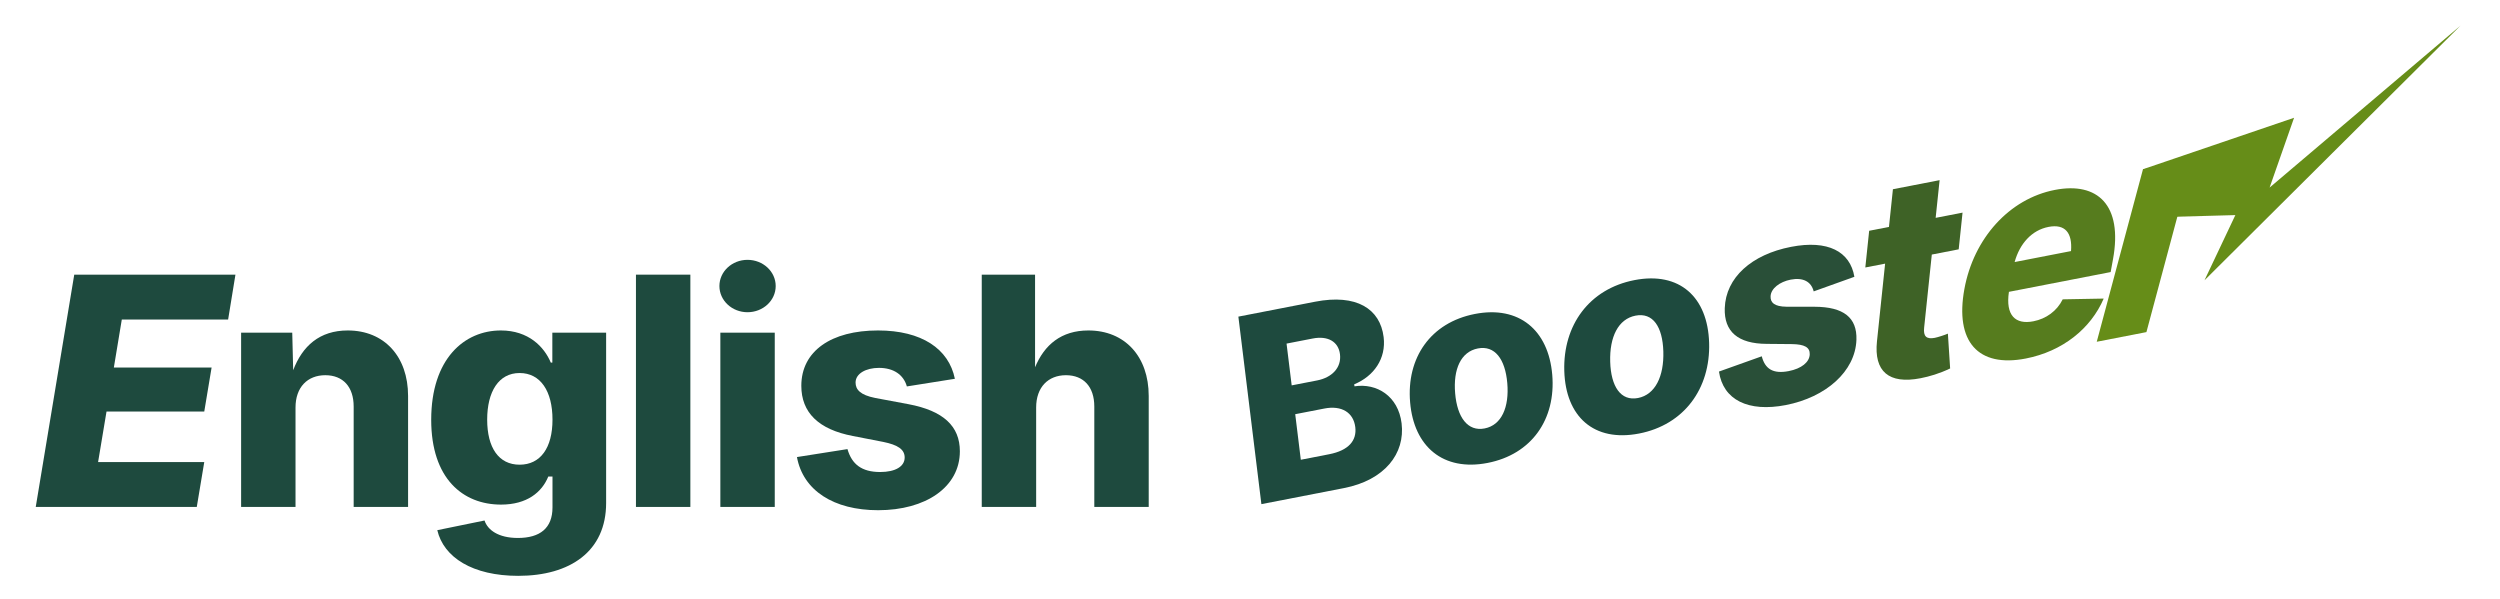
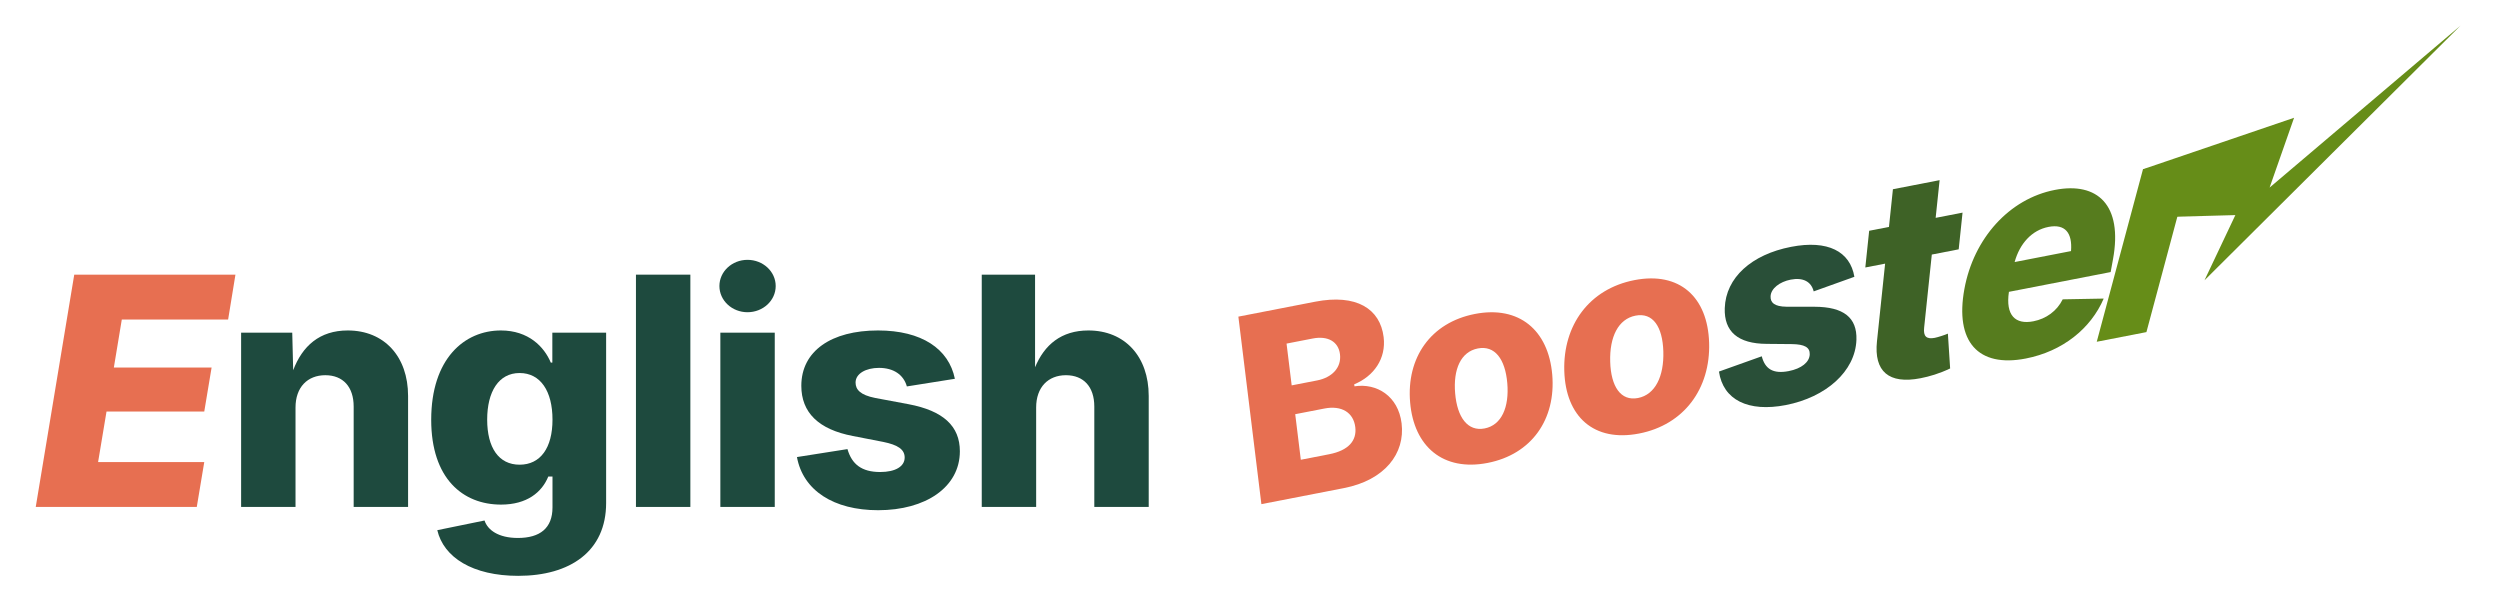
<svg xmlns="http://www.w3.org/2000/svg" viewBox="52 46 830 198" width="280" height="67" role="img" aria-labelledby="title">
-   <path d="M63.866 214.0H117.332L119.816 199.094H84.569L87.364 182.324H119.816L122.249 167.729H89.796L92.436 151.787H127.735L130.167 136.881H76.65Z" fill="#1E4A3E" />
+   <path d="M63.866 214.0H117.332L119.816 199.094H84.569L87.364 182.324H119.816L122.249 167.729H89.796L92.436 151.787H127.735L130.167 136.881H76.65Z" fill="#e76f51" />
  <path d="M150.113 180.979C150.113 174.25 154.098 170.265 159.999 170.265C165.899 170.265 169.418 174.146 169.418 180.668V214.0H187.482V177.148C187.482 164.054 179.563 155.41 167.452 155.41C158.083 155.41 152.39 160.586 149.336 168.608L149.026 156.135H132.049V214.0H150.113Z" fill="#1E4A3E" />
  <path d="M224.042 236.877C241.329 236.877 253.233 228.699 253.233 212.706V156.135H235.376V166.072H234.859C232.685 160.845 227.458 155.41 218.296 155.41C206.133 155.41 195.161 164.83 195.161 185.067C195.161 204.58 205.667 213.224 218.348 213.224C226.94 213.224 231.909 209.135 234.031 203.907H235.428V214.155C235.428 221.039 231.288 224.3 223.938 224.3C217.468 224.3 213.897 221.66 212.862 218.503L197.179 221.712C199.301 230.77 208.928 236.877 224.042 236.877ZM224.507 199.974C217.572 199.974 213.742 194.332 213.742 185.016C213.742 175.699 217.572 169.54 224.507 169.54C231.443 169.54 235.428 175.544 235.428 185.016C235.428 194.384 231.443 199.974 224.507 199.974Z" fill="#1E4A3E" />
  <path d="M281.201 136.881H263.137V214.0H281.201Z" fill="#1E4A3E" />
  <path d="M291.157 214.0H309.22V156.135H291.157ZM300.163 149.354C305.338 149.354 309.531 145.473 309.531 140.659C309.531 135.846 305.338 131.964 300.163 131.964C295.039 131.964 290.846 135.846 290.846 140.659C290.846 145.473 295.039 149.354 300.163 149.354Z" fill="#1E4A3E" />
  <path d="M343.554 215.087C359.34 215.087 370.675 207.427 370.675 195.522C370.675 187.138 365.137 182.065 353.647 179.892L342.571 177.821C337.602 176.838 336.049 175.026 336.049 172.697C336.049 169.747 339.465 167.832 343.813 167.832C348.678 167.832 351.991 170.109 353.078 173.991L369.019 171.455C367 161.518 357.995 155.41 343.502 155.41C327.975 155.41 318.038 162.242 318.038 173.784C318.038 182.635 323.731 188.276 335.169 190.45L345.262 192.417C350.076 193.4 352.353 194.901 352.353 197.593C352.353 200.543 349.299 202.406 344.227 202.406C338.068 202.406 334.807 199.818 333.358 194.798L316.588 197.438C318.607 208.514 328.751 215.087 343.554 215.087Z" fill="#1E4A3E" />
  <path d="M396.003 180.979C396.003 174.25 399.989 170.265 405.889 170.265C411.79 170.265 415.309 174.146 415.309 180.668V214.0H433.373V177.148C433.373 164.054 425.454 155.41 413.342 155.41C404.336 155.41 398.747 160.172 395.641 167.625V136.881H377.94V214.0H396.003Z" fill="#1E4A3E" />
  <g transform="translate(466 214) rotate(-11)">
-     <path d="M4.871 0.0H32.754C46.611 0.0 54.981 -7.391 55.685 -17.469C56.32 -26.539 50.165 -32.208 42.669 -32.502L42.716 -33.174C49.616 -34.56 54.791 -39.515 55.294 -46.695C55.954 -56.144 49.181 -62.568 35.197 -62.568H9.246ZM20.531 -11.968 21.594 -27.169H31.462C37.299 -27.169 40.69 -24.02 40.35 -19.148C40.038 -14.697 36.74 -11.968 30.105 -11.968ZM22.267 -36.785 23.241 -50.727H32.102C37.225 -50.727 40.273 -48.081 39.98 -43.882C39.665 -39.389 35.872 -36.785 30.875 -36.785Z" fill="#1E4A3E" />
-     <path d="M81.194 0.899C96.133 0.899 106.276 -9.032 107.861 -23.757C109.45 -38.525 101.444 -48.456 86.505 -48.456C71.523 -48.456 61.379 -38.525 59.79 -23.757C58.205 -9.032 66.212 0.899 81.194 0.899ZM82.424 -10.53C76.688 -10.53 74.181 -15.881 75.038 -23.843C75.899 -31.848 79.539 -37.027 85.275 -37.027C91.011 -37.027 93.536 -31.848 92.674 -23.843C91.817 -15.881 88.16 -10.53 82.424 -10.53Z" fill="#1E4A3E" />
-     <path d="M132.435 0.916C147.658 0.916 158.558 -9.204 161.008 -24.209C163.466 -39.258 155.871 -49.378 140.647 -49.378C125.381 -49.378 114.481 -39.258 112.023 -24.209C109.573 -9.204 117.168 0.916 132.435 0.916ZM134.337 -10.73C128.491 -10.73 126.241 -16.183 127.566 -24.296C128.898 -32.453 132.901 -37.731 138.746 -37.731C144.591 -37.731 146.869 -32.453 145.537 -24.296C144.213 -16.183 140.182 -10.73 134.337 -10.73Z" fill="#1E4A3E" />
+     <path d="M4.871 0.0H32.754C46.611 0.0 54.981 -7.391 55.685 -17.469C56.32 -26.539 50.165 -32.208 42.669 -32.502L42.716 -33.174C49.616 -34.56 54.791 -39.515 55.294 -46.695C55.954 -56.144 49.181 -62.568 35.197 -62.568H9.246ZM20.531 -11.968 21.594 -27.169H31.462C37.299 -27.169 40.69 -24.02 40.35 -19.148C40.038 -14.697 36.74 -11.968 30.105 -11.968ZM22.267 -36.785 23.241 -50.727H32.102C37.225 -50.727 40.273 -48.081 39.98 -43.882C39.665 -39.389 35.872 -36.785 30.875 -36.785Z" fill="#e76f51" />
+     <path d="M81.194 0.899C96.133 0.899 106.276 -9.032 107.861 -23.757C109.45 -38.525 101.444 -48.456 86.505 -48.456C71.523 -48.456 61.379 -38.525 59.79 -23.757C58.205 -9.032 66.212 0.899 81.194 0.899ZM82.424 -10.53C76.688 -10.53 74.181 -15.881 75.038 -23.843C75.899 -31.848 79.539 -37.027 85.275 -37.027C91.011 -37.027 93.536 -31.848 92.674 -23.843C91.817 -15.881 88.16 -10.53 82.424 -10.53Z" fill="#e76f51" />
+     <path d="M132.435 0.916C147.658 0.916 158.558 -9.204 161.008 -24.209C163.466 -39.258 155.871 -49.378 140.647 -49.378C125.381 -49.378 114.481 -39.258 112.023 -24.209C109.573 -9.204 117.168 0.916 132.435 0.916ZM134.337 -10.73C128.491 -10.73 126.241 -16.183 127.566 -24.296C128.898 -32.453 132.901 -37.731 138.746 -37.731C144.591 -37.731 146.869 -32.453 145.537 -24.296C144.213 -16.183 140.182 -10.73 134.337 -10.73Z" fill="#e76f51" />
    <path d="M182.063 0.933C195.615 0.933 206.857 -5.643 209.204 -15.863C210.857 -23.061 207.103 -27.416 197.667 -29.282L188.566 -31.059C184.495 -31.903 183.519 -33.458 183.978 -35.458C184.56 -37.991 187.87 -39.635 191.602 -39.635C195.779 -39.635 198.174 -37.68 198.342 -34.347L212.527 -36.524C212.754 -45.056 206.226 -50.299 193.785 -50.299C180.455 -50.299 170.577 -44.434 168.301 -34.525C166.556 -26.927 170.331 -22.083 179.722 -20.217L187.999 -18.529C191.938 -17.685 193.597 -16.396 193.066 -14.085C192.484 -11.553 189.495 -9.953 185.141 -9.953C179.853 -9.953 177.564 -12.175 177.31 -16.485L162.393 -14.219C161.942 -4.71 169.355 0.933 182.063 0.933Z" fill="#294F38" />
    <path d="M251.845 -50.587H242.75L246.427 -62.622H230.636L226.959 -50.587H220.262L216.682 -38.868H223.379L215.805 -14.072C212.86 -4.434 216.941 0.724 227.664 0.724C230.651 0.724 234.096 0.407 237.929 -0.588L239.404 -12.081C238.475 -11.855 235.935 -11.538 234.849 -11.538C231.998 -11.538 231.209 -12.805 232.024 -15.475L239.17 -38.868H248.265Z" fill="#3E6226" />
    <path d="M263.204 0.967C275.687 0.967 286.332 -4.698 292.405 -13.634L278.999 -15.983C276.358 -12.529 272.368 -10.686 268.038 -10.686C261.958 -10.686 259.299 -14.371 261.941 -21.833H296.348L297.933 -25.886C304.58 -42.883 297.836 -52.141 283.373 -52.141C267.897 -52.141 253.815 -41.455 247.601 -25.564C241.152 -9.074 247.037 0.967 263.204 0.967ZM265.689 -31.183C268.503 -36.849 273.289 -40.488 278.954 -40.488C284.574 -40.488 286.401 -37.033 284.759 -31.183Z" fill="#567C1E" />
    <polygon points="287.4,0.0 313.4,-53.3 330.2,-53.3 304.2,0.0" fill="#668D18" />
    <polygon points="313.4,-53.3 365.9,-60.5 353.5,-39.3 426.0,-80.0 326.4,-13.2 340.6,-32.5 312.9,-37.1" fill="#668D18" />
  </g>
</svg>
